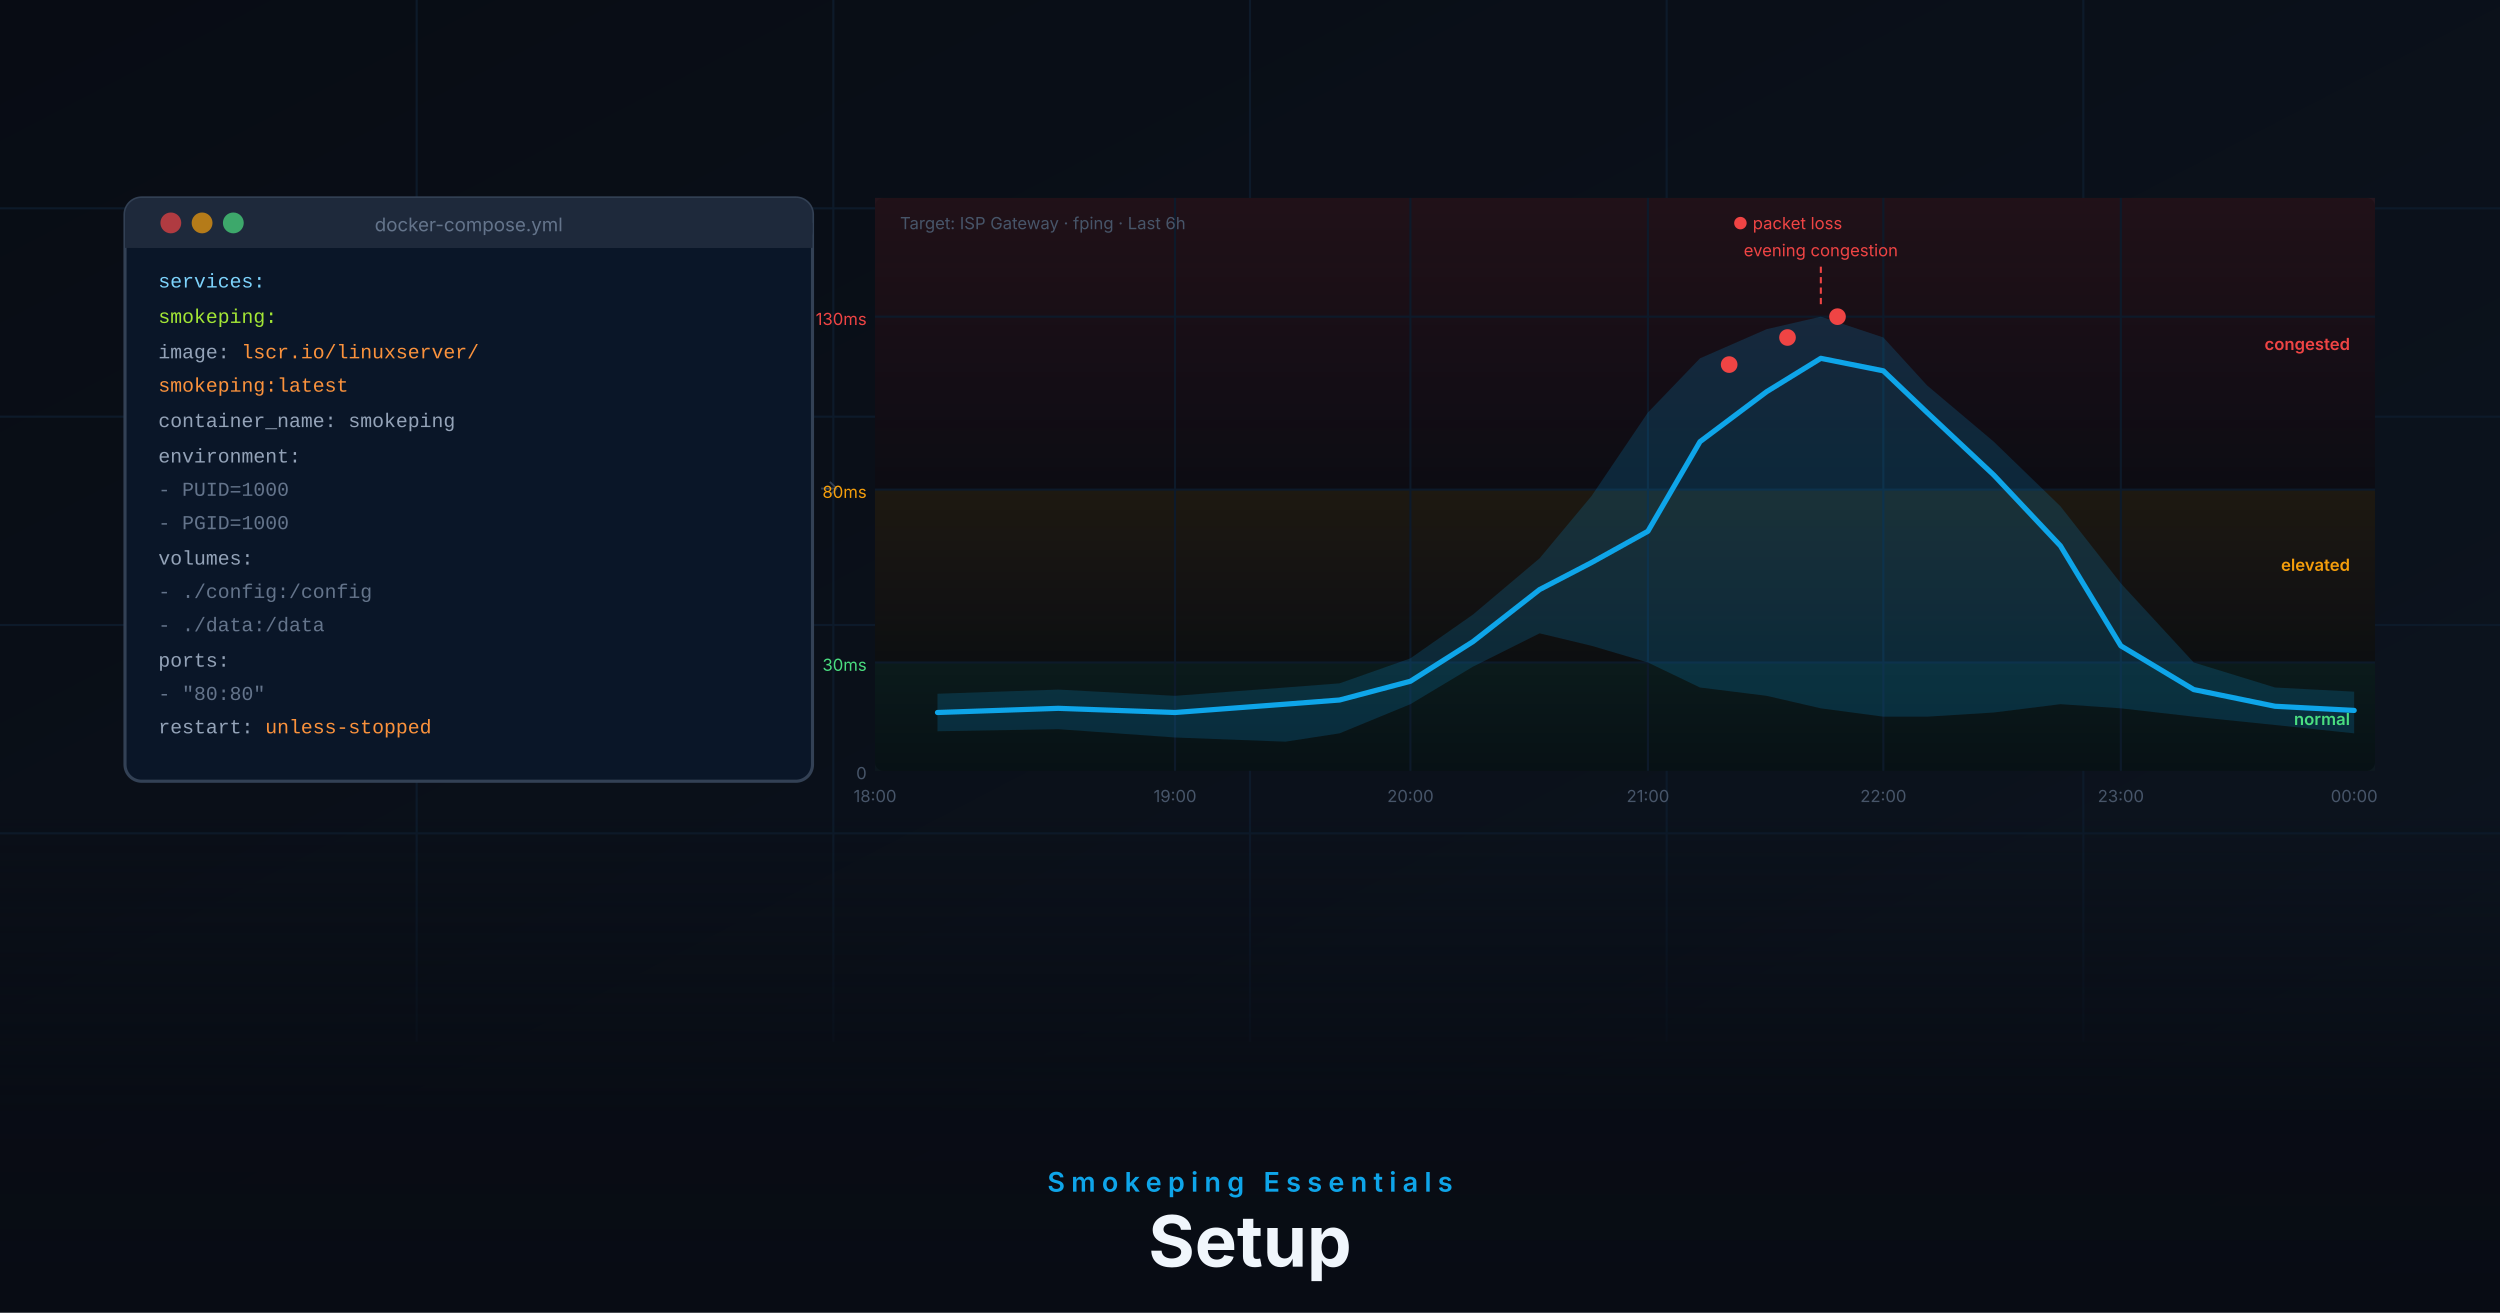
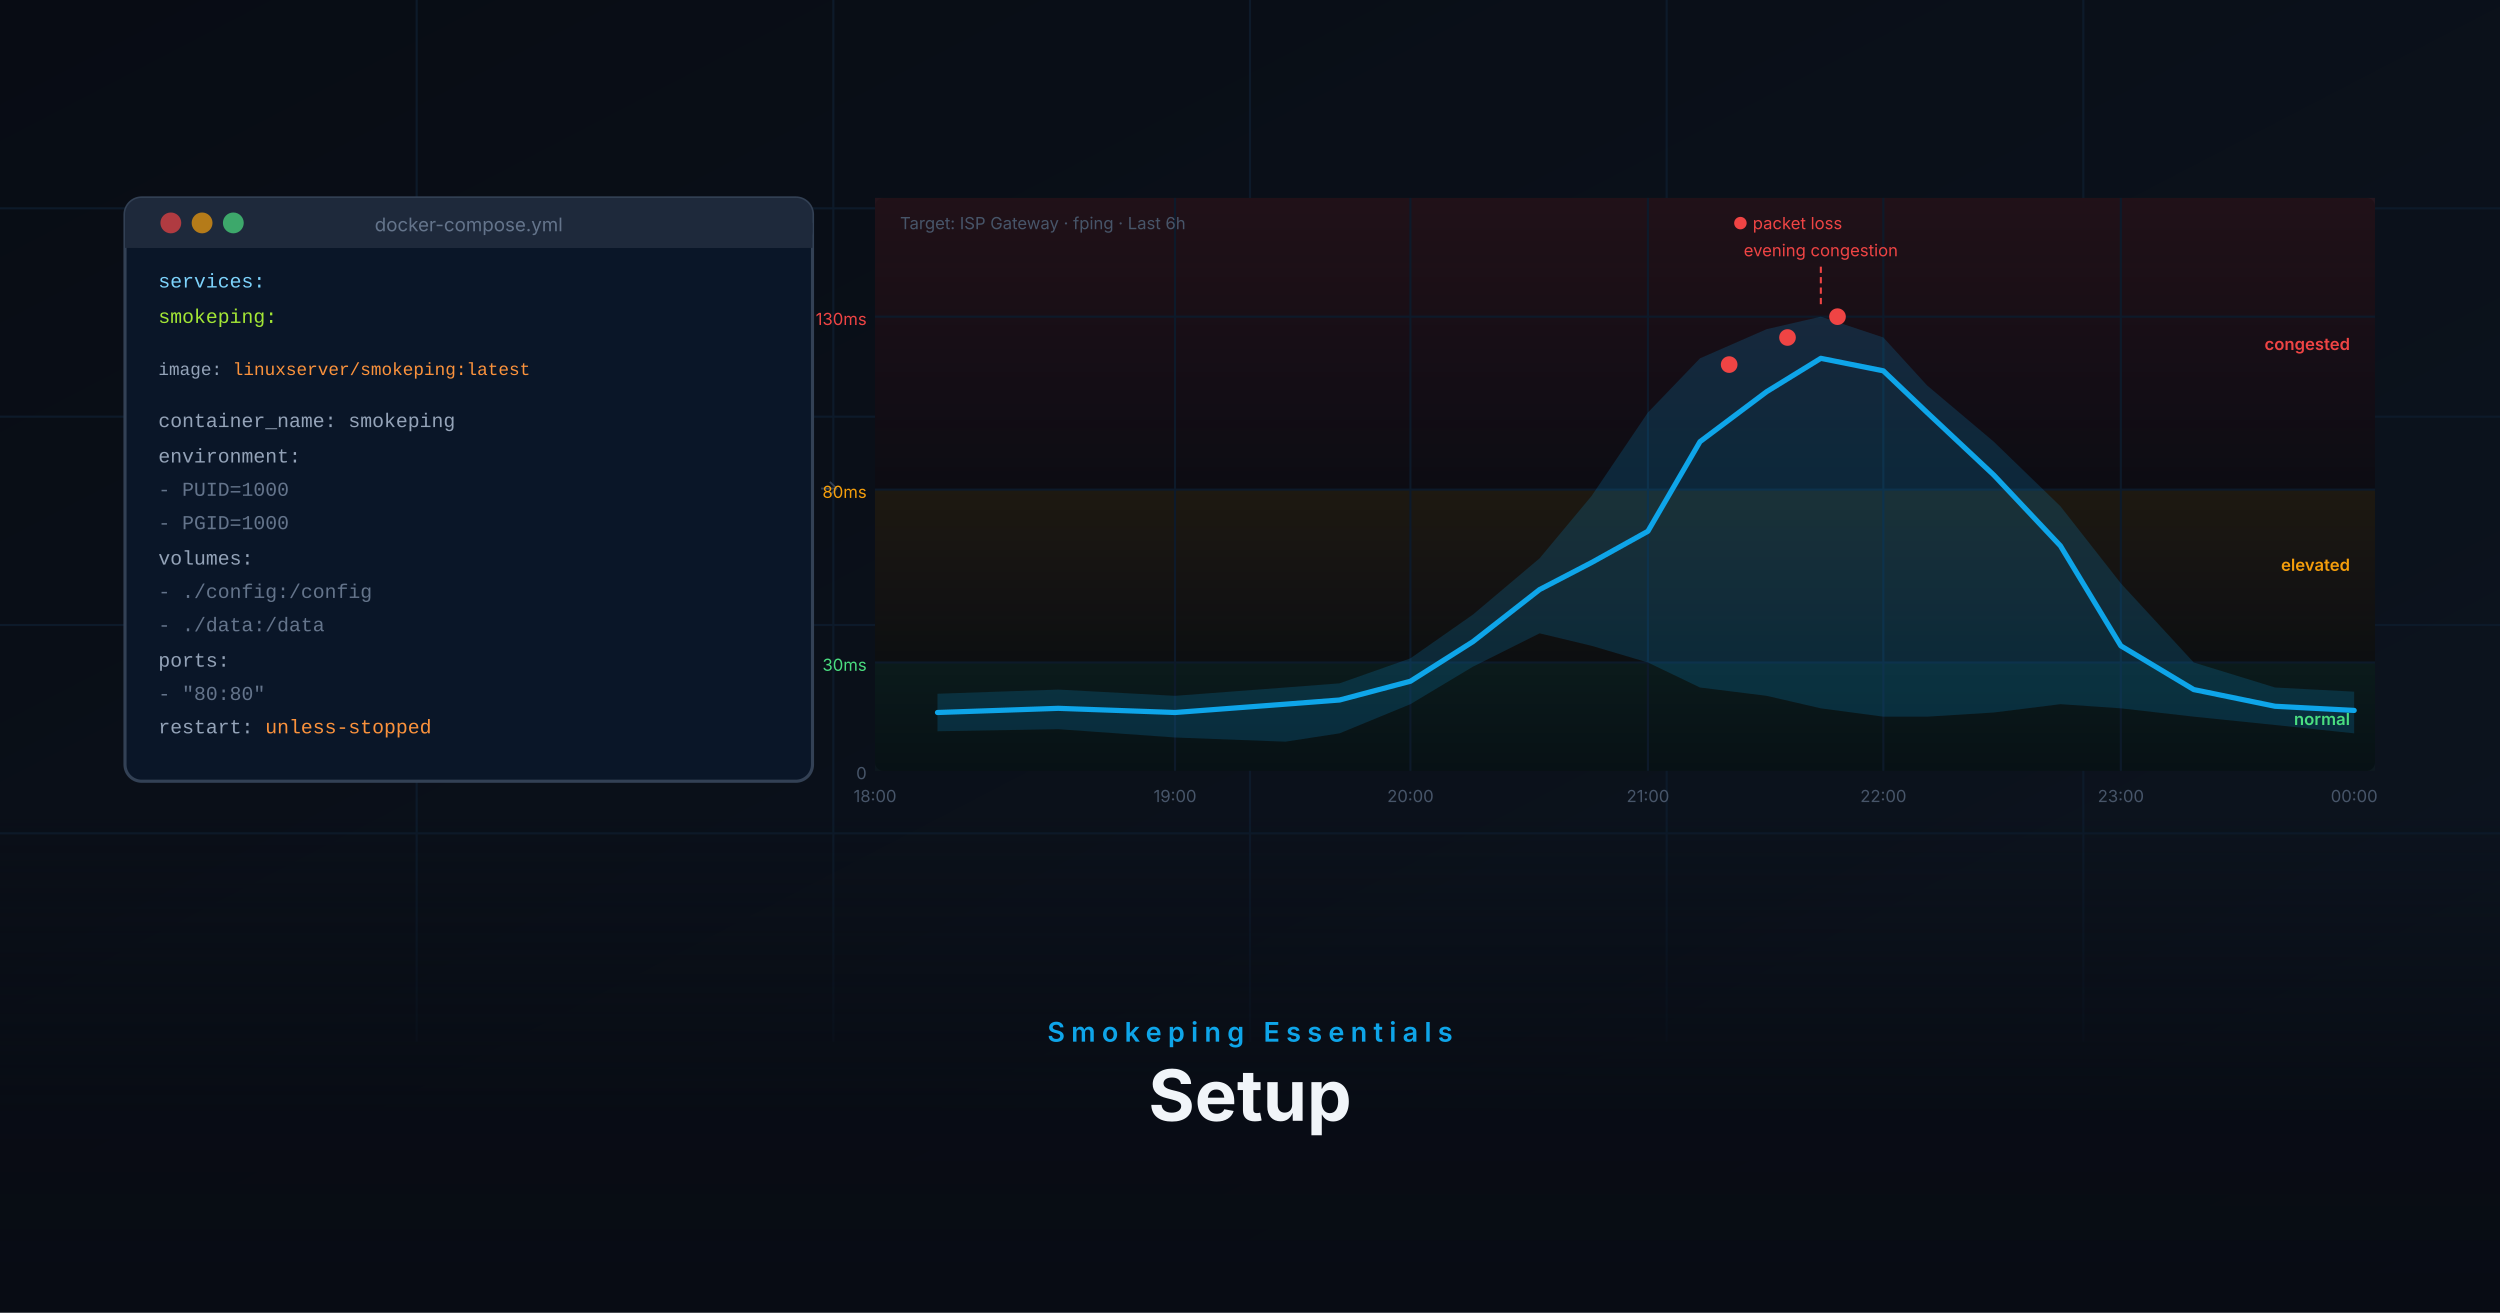
<svg xmlns="http://www.w3.org/2000/svg" viewBox="0 0 1200 630" width="1200" height="630" font-family="system-ui,-apple-system,BlinkMacSystemFont,'Segoe UI',sans-serif">
  <defs>
    <linearGradient id="bg" x1="0" y1="0" x2="1" y2="1">
      <stop offset="0%" stop-color="#080c14" />
      <stop offset="100%" stop-color="#0d1520" />
    </linearGradient>
    <linearGradient id="textbg" x1="0" y1="0" x2="0" y2="1">
      <stop offset="0%" stop-color="#080c14" stop-opacity="0" />
      <stop offset="60%" stop-color="#080c14" stop-opacity="0.93" />
      <stop offset="100%" stop-color="#080c14" stop-opacity="1" />
    </linearGradient>
    <linearGradient id="zone-green" x1="0" y1="0" x2="0" y2="1">
      <stop offset="0%" stop-color="#4ade80" stop-opacity="0.08" />
      <stop offset="100%" stop-color="#4ade80" stop-opacity="0.03" />
    </linearGradient>
    <linearGradient id="zone-yellow" x1="0" y1="0" x2="0" y2="1">
      <stop offset="0%" stop-color="#f59e0b" stop-opacity="0.10" />
      <stop offset="100%" stop-color="#f59e0b" stop-opacity="0.03" />
    </linearGradient>
    <linearGradient id="zone-red" x1="0" y1="0" x2="0" y2="1">
      <stop offset="0%" stop-color="#ef4444" stop-opacity="0.12" />
      <stop offset="100%" stop-color="#ef4444" stop-opacity="0.03" />
    </linearGradient>
  </defs>
  <rect width="1200" height="630" fill="url(#bg)" />
  <g stroke="#0d1a2a" stroke-width="1">
    <line x1="0" y1="100" x2="1200" y2="100" />
    <line x1="0" y1="200" x2="1200" y2="200" />
    <line x1="0" y1="300" x2="1200" y2="300" />
    <line x1="0" y1="400" x2="1200" y2="400" />
    <line x1="200" y1="0" x2="200" y2="500" />
    <line x1="400" y1="0" x2="400" y2="500" />
    <line x1="600" y1="0" x2="600" y2="500" />
    <line x1="800" y1="0" x2="800" y2="500" />
    <line x1="1000" y1="0" x2="1000" y2="500" />
  </g>
  <rect x="60" y="95" width="330" height="280" fill="#0a1628" stroke="#334155" stroke-width="1.5" rx="8" />
  <rect x="60" y="95" width="330" height="24" fill="#1e293b" rx="8" />
  <rect x="60" y="107" width="330" height="12" fill="#1e293b" />
  <circle cx="82" cy="107" r="5" fill="#ef4444" fill-opacity="0.7" />
  <circle cx="97" cy="107" r="5" fill="#f59e0b" fill-opacity="0.7" />
  <circle cx="112" cy="107" r="5" fill="#4ade80" fill-opacity="0.7" />
  <text x="225" y="111" text-anchor="middle" font-size="9" fill="#64748b">docker-compose.yml</text>
  <g font-family="'Courier New',monospace" font-size="9.5">
    <text x="76" y="138" fill="#7dd3fc">services:</text>
    <text x="76" y="155" fill="#a3e635">  smokeping:</text>
-     <text x="76" y="172" fill="#94a3b8">    image: <tspan fill="#fb923c">lscr.io/linuxserver/</tspan>
+     <text x="76" y="180" fill="#94a3b8" font-size="8.5">    image: <tspan fill="#fb923c">linuxserver/smokeping:latest</tspan>
    </text>
-     <text x="76" y="188" fill="#fb923c">      smokeping:latest</text>
    <text x="76" y="205" fill="#94a3b8">    container_name: smokeping</text>
    <text x="76" y="222" fill="#94a3b8">    environment:</text>
    <text x="76" y="238" fill="#64748b">      - PUID=1000</text>
    <text x="76" y="254" fill="#64748b">      - PGID=1000</text>
    <text x="76" y="271" fill="#94a3b8">    volumes:</text>
    <text x="76" y="287" fill="#64748b">      - ./config:/config</text>
    <text x="76" y="303" fill="#64748b">      - ./data:/data</text>
    <text x="76" y="320" fill="#94a3b8">    ports:</text>
    <text x="76" y="336" fill="#64748b">      - "80:80"</text>
    <text x="76" y="352" fill="#94a3b8">    restart: <tspan fill="#fb923c">unless-stopped</tspan>
    </text>
  </g>
  <text x="398" y="238" text-anchor="middle" font-size="11" fill="#334155">→</text>
  <rect x="420" y="95" width="720" height="275" fill="#050a12" rx="4" />
  <rect x="420" y="318" width="720" height="52" fill="url(#zone-green)" />
  <rect x="420" y="235" width="720" height="83" fill="url(#zone-yellow)" />
  <rect x="420" y="95" width="720" height="140" fill="url(#zone-red)" />
  <g stroke="#0d1a2a" stroke-width="1">
    <line x1="420" y1="318" x2="1140" y2="318" />
    <line x1="420" y1="235" x2="1140" y2="235" />
    <line x1="420" y1="152" x2="1140" y2="152" />
    <line x1="564" y1="95" x2="564" y2="370" />
    <line x1="677" y1="95" x2="677" y2="370" />
    <line x1="791" y1="95" x2="791" y2="370" />
    <line x1="904" y1="95" x2="904" y2="370" />
    <line x1="1018" y1="95" x2="1018" y2="370" />
  </g>
  <text x="416" y="322" text-anchor="end" font-size="8" fill="#4ade80">30ms</text>
  <text x="416" y="239" text-anchor="end" font-size="8" fill="#f59e0b">80ms</text>
  <text x="416" y="156" text-anchor="end" font-size="8" fill="#ef4444">130ms</text>
  <text x="416" y="374" text-anchor="end" font-size="8" fill="#475569">0</text>
  <text x="420" y="385" font-size="8" fill="#475569" text-anchor="middle">18:00</text>
  <text x="564" y="385" font-size="8" fill="#475569" text-anchor="middle">19:00</text>
  <text x="677" y="385" font-size="8" fill="#475569" text-anchor="middle">20:00</text>
  <text x="791" y="385" font-size="8" fill="#475569" text-anchor="middle">21:00</text>
  <text x="904" y="385" font-size="8" fill="#475569" text-anchor="middle">22:00</text>
  <text x="1018" y="385" font-size="8" fill="#475569" text-anchor="middle">23:00</text>
  <text x="1130" y="385" font-size="8" fill="#475569" text-anchor="middle">00:00</text>
  <polygon points="       450,333  508,331  564,334  617,330  643,328       677,316  707,295  739,268  764,238  791,198       816,172  848,158  874,152  904,162  925,185       957,212  989,243  1018,280  1053,318  1092,330  1130,332       1130,352  1092,348  1053,344  1018,340  989,338       957,342  925,344  904,344  874,340  848,334       816,330  791,318  764,310  739,304  707,320       677,338  643,352  617,356  564,354  508,350  450,351     " fill="#0ea5e9" fill-opacity="0.18" />
  <polyline points="450,342  508,340  564,342  617,338  643,336             677,327  707,308  739,283  764,270  791,255             816,212  848,188  874,172  904,178  925,198             957,228  989,262  1018,310  1053,331  1092,339  1130,341" fill="none" stroke="#0ea5e9" stroke-width="2.5" stroke-linejoin="round" stroke-linecap="round" />
  <circle cx="830" cy="175" r="4" fill="#ef4444" />
  <circle cx="858" cy="162" r="4" fill="#ef4444" />
  <circle cx="882" cy="152" r="4" fill="#ef4444" />
  <text x="1128" y="348" text-anchor="end" font-size="8" fill="#4ade80" font-weight="600">normal</text>
  <text x="1128" y="274" text-anchor="end" font-size="8" fill="#f59e0b" font-weight="600">elevated</text>
  <text x="1128" y="168" text-anchor="end" font-size="8" fill="#ef4444" font-weight="600">congested</text>
  <line x1="874" y1="128" x2="874" y2="148" stroke="#ef4444" stroke-width="1" stroke-dasharray="3,2" />
  <text x="874" y="123" text-anchor="middle" font-size="8" fill="#ef4444">evening congestion</text>
  <text x="858" y="110" text-anchor="middle" font-size="8" fill="#ef4444">● packet loss</text>
  <text x="432" y="110" font-size="8" fill="#475569">Target: ISP Gateway · fping · Last 6h</text>
  <rect x="0" y="390" width="1200" height="240" fill="url(#textbg)" />
-   <text x="600" y="572" text-anchor="middle" font-size="13" fill="#0ea5e9" letter-spacing="3" font-weight="600">Smokeping Essentials</text>
-   <text x="600" y="608" text-anchor="middle" font-size="34" font-weight="700" fill="#f0f6fc">Setup</text>
+   <text x="600" y="500" text-anchor="middle" font-size="13" fill="#0ea5e9" letter-spacing="3" font-weight="600">Smokeping Essentials</text>
+   <text x="600" y="538" text-anchor="middle" font-size="34" font-weight="700" fill="#f1f5f9">Setup</text>
</svg>
